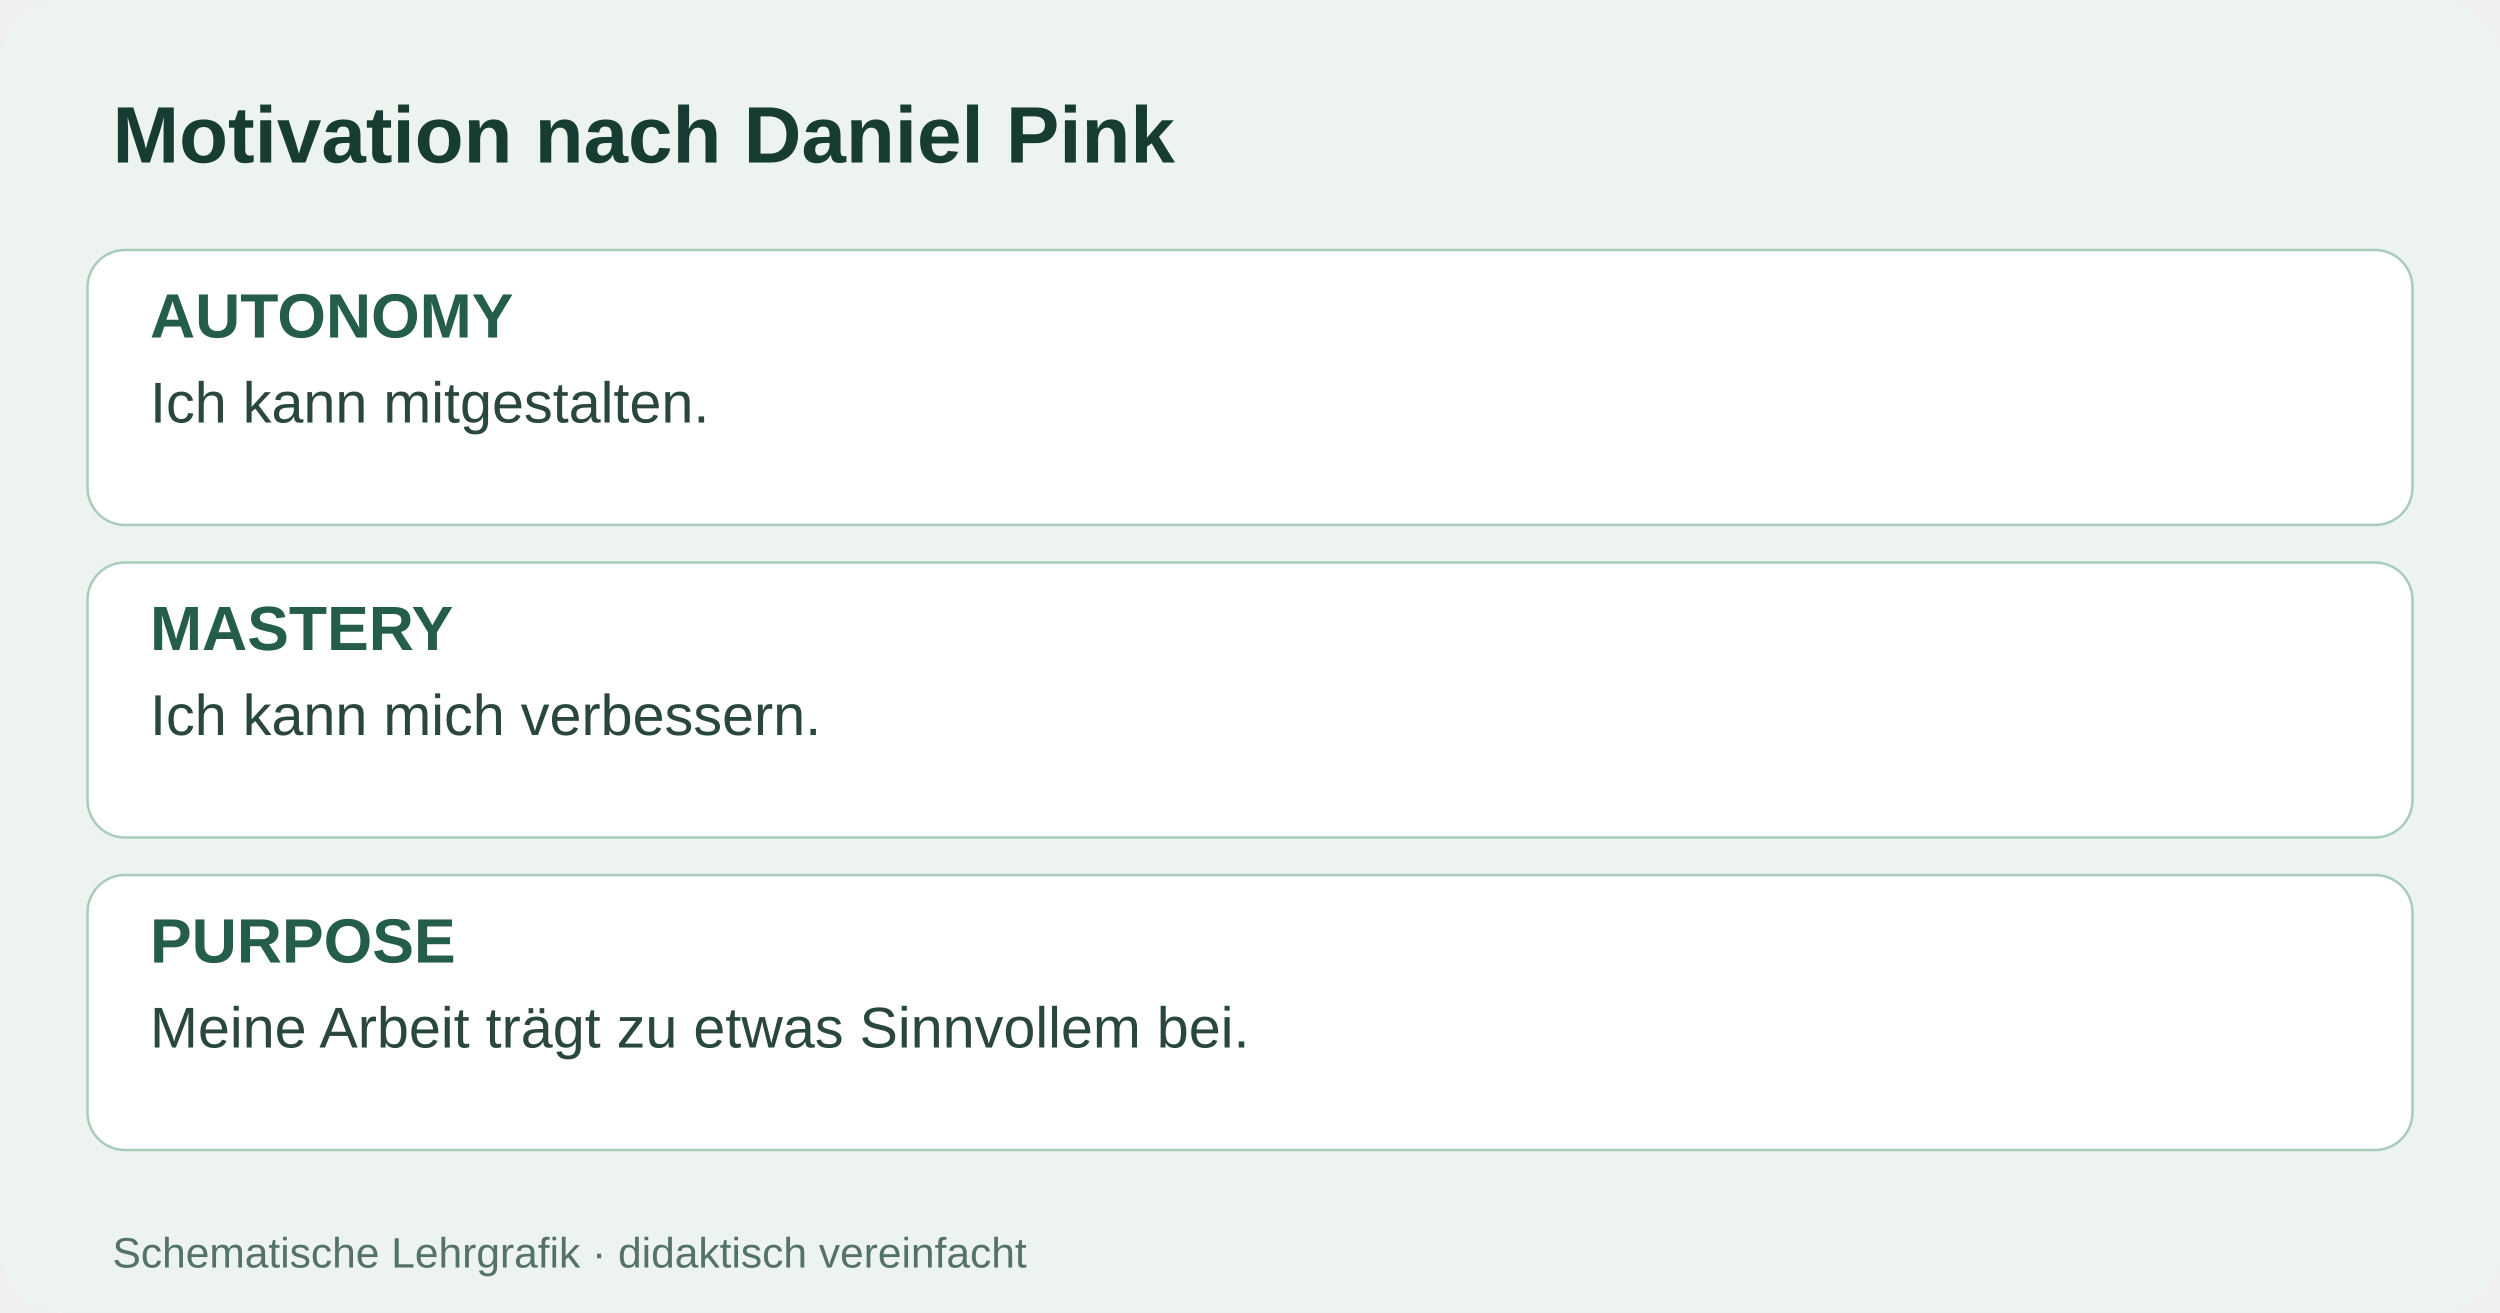
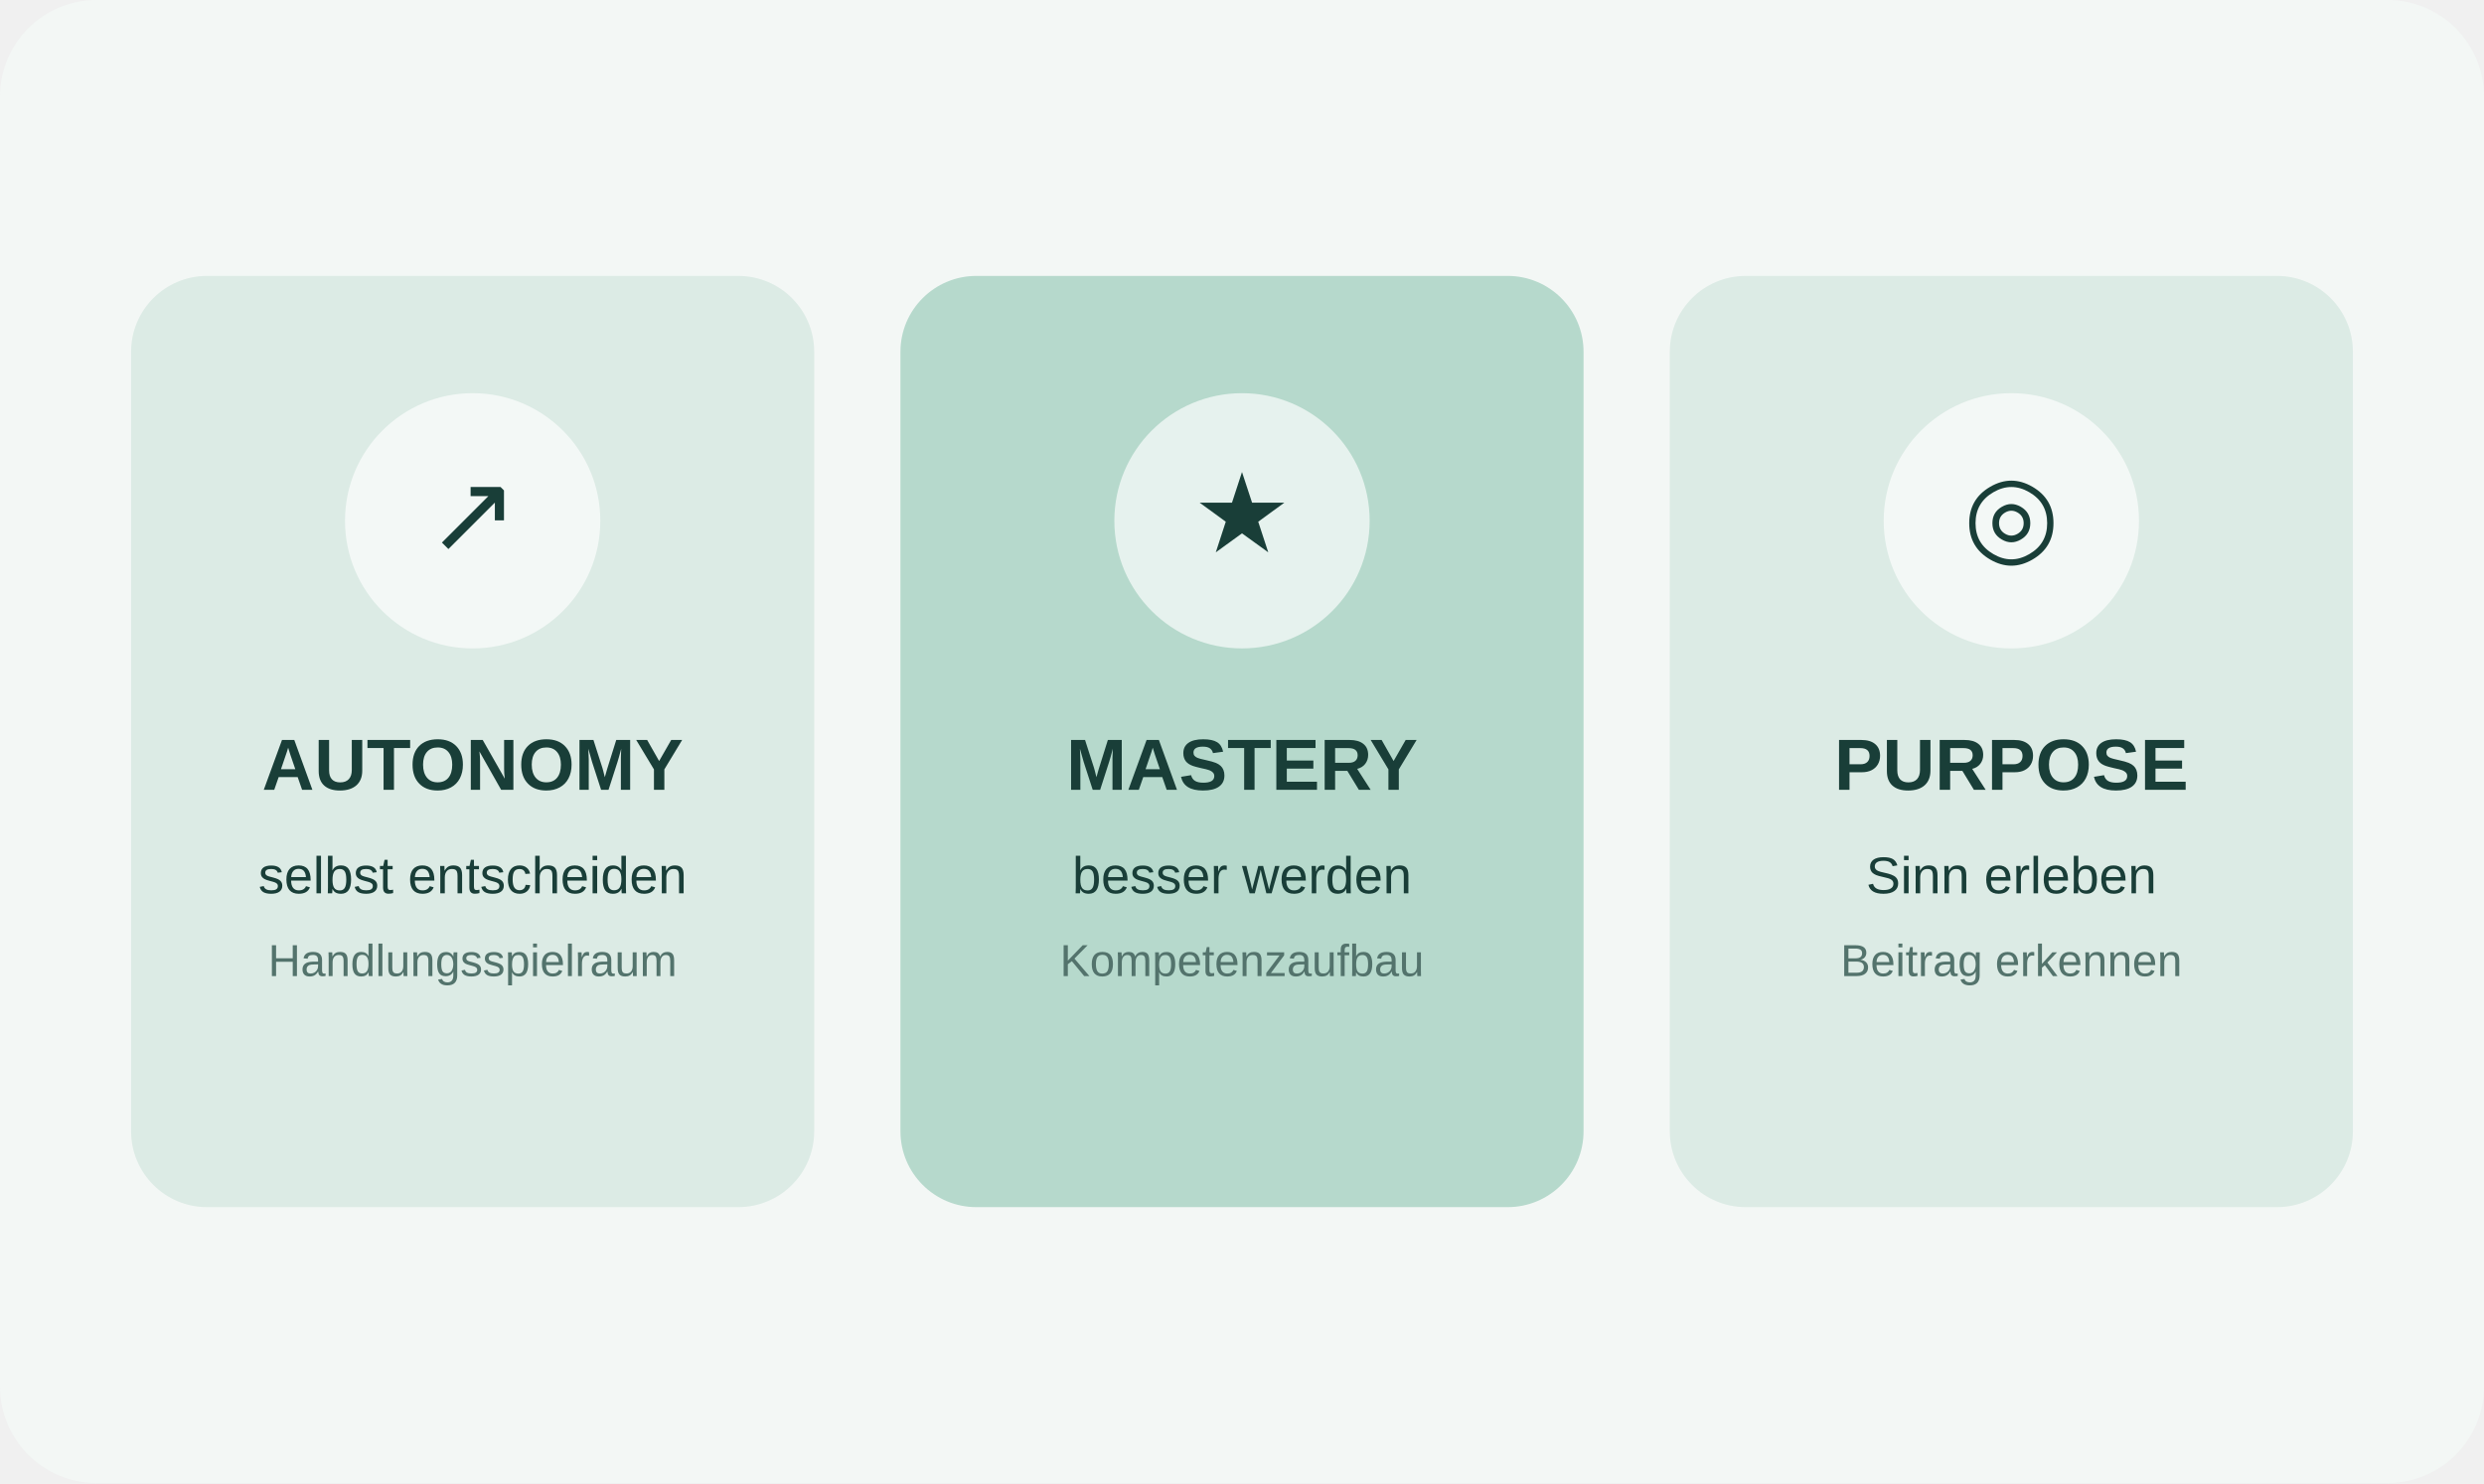
- <svg xmlns="http://www.w3.org/2000/svg" viewBox="0 0 1000 525" role="img">
-   <rect width="1000" height="525" rx="25" fill="#edf4ef" />
-   <text x="45" y="65" font-family="Arial,sans-serif" font-size="32" font-weight="bold" fill="#173c32">Motivation nach Daniel Pink</text>
-   <rect x="35" y="100" width="930" height="110" rx="15" fill="white" stroke="#a9cbbc" />
-   <text x="60" y="135" font-family="Arial,sans-serif" font-size="25" font-weight="bold" fill="#245e4a">AUTONOMY</text>
-   <text x="60" y="169" font-family="Arial,sans-serif" font-size="23" fill="#29473e">Ich kann mitgestalten.</text>
-   <rect x="35" y="225" width="930" height="110" rx="15" fill="white" stroke="#a9cbbc" />
-   <text x="60" y="260" font-family="Arial,sans-serif" font-size="25" font-weight="bold" fill="#245e4a">MASTERY</text>
-   <text x="60" y="294" font-family="Arial,sans-serif" font-size="23" fill="#29473e">Ich kann mich verbessern.</text>
-   <rect x="35" y="350" width="930" height="110" rx="15" fill="white" stroke="#a9cbbc" />
-   <text x="60" y="385" font-family="Arial,sans-serif" font-size="25" font-weight="bold" fill="#245e4a">PURPOSE</text>
-   <text x="60" y="419" font-family="Arial,sans-serif" font-size="23" fill="#29473e">Meine Arbeit trägt zu etwas Sinnvollem bei.</text>
-   <text x="45" y="507" font-family="Arial,sans-serif" font-size="17" fill="#557267">Schematische Lehrgrafik · didaktisch vereinfacht</text>
+ <svg xmlns="http://www.w3.org/2000/svg" viewBox="0 0 720 430">
+   <rect width="720" height="430" rx="28" fill="#f3f7f5" />
+   <style>text{font-family:Arial,sans-serif;fill:#193e38}.h{font-size:22px;font-weight:bold}.t{font-size:15px}.s{font-size:13px;fill:#53736c}</style>
+   <g>
+     <rect x="38" y="80" width="198" height="270" rx="22" fill="#dcebe5" />
+     <circle cx="137" cy="151" r="37" fill="#ffffffa8" />
+     <text x="137" y="160" text-anchor="middle" font-size="32">↗</text>
+     <text x="137" y="229" text-anchor="middle" font-size="21" font-weight="bold" fill="#193e38">AUTONOMY</text>
+     <text x="137" y="259" text-anchor="middle" class="t">selbst entscheiden</text>
+     <text x="137" y="283" text-anchor="middle" class="s">Handlungsspielraum</text>
+     <rect x="261" y="80" width="198" height="270" rx="22" fill="#b6d9cc" />
+     <circle cx="360" cy="151" r="37" fill="#ffffffa8" />
+     <text x="360" y="160" text-anchor="middle" font-size="32">★</text>
+     <text x="360" y="229" text-anchor="middle" font-size="21" font-weight="bold" fill="#193e38">MASTERY</text>
+     <text x="360" y="259" text-anchor="middle" class="t">besser werden</text>
+     <text x="360" y="283" text-anchor="middle" class="s">Kompetenzaufbau</text>
+     <rect x="484" y="80" width="198" height="270" rx="22" fill="#dcebe5" />
+     <circle cx="583" cy="151" r="37" fill="#ffffffa8" />
+     <text x="583" y="160" text-anchor="middle" font-size="32">◎</text>
+     <text x="583" y="229" text-anchor="middle" font-size="21" font-weight="bold" fill="#193e38">PURPOSE</text>
+     <text x="583" y="259" text-anchor="middle" class="t">Sinn erleben</text>
+     <text x="583" y="283" text-anchor="middle" class="s">Beitrag erkennen</text>
+   </g>
</svg>
